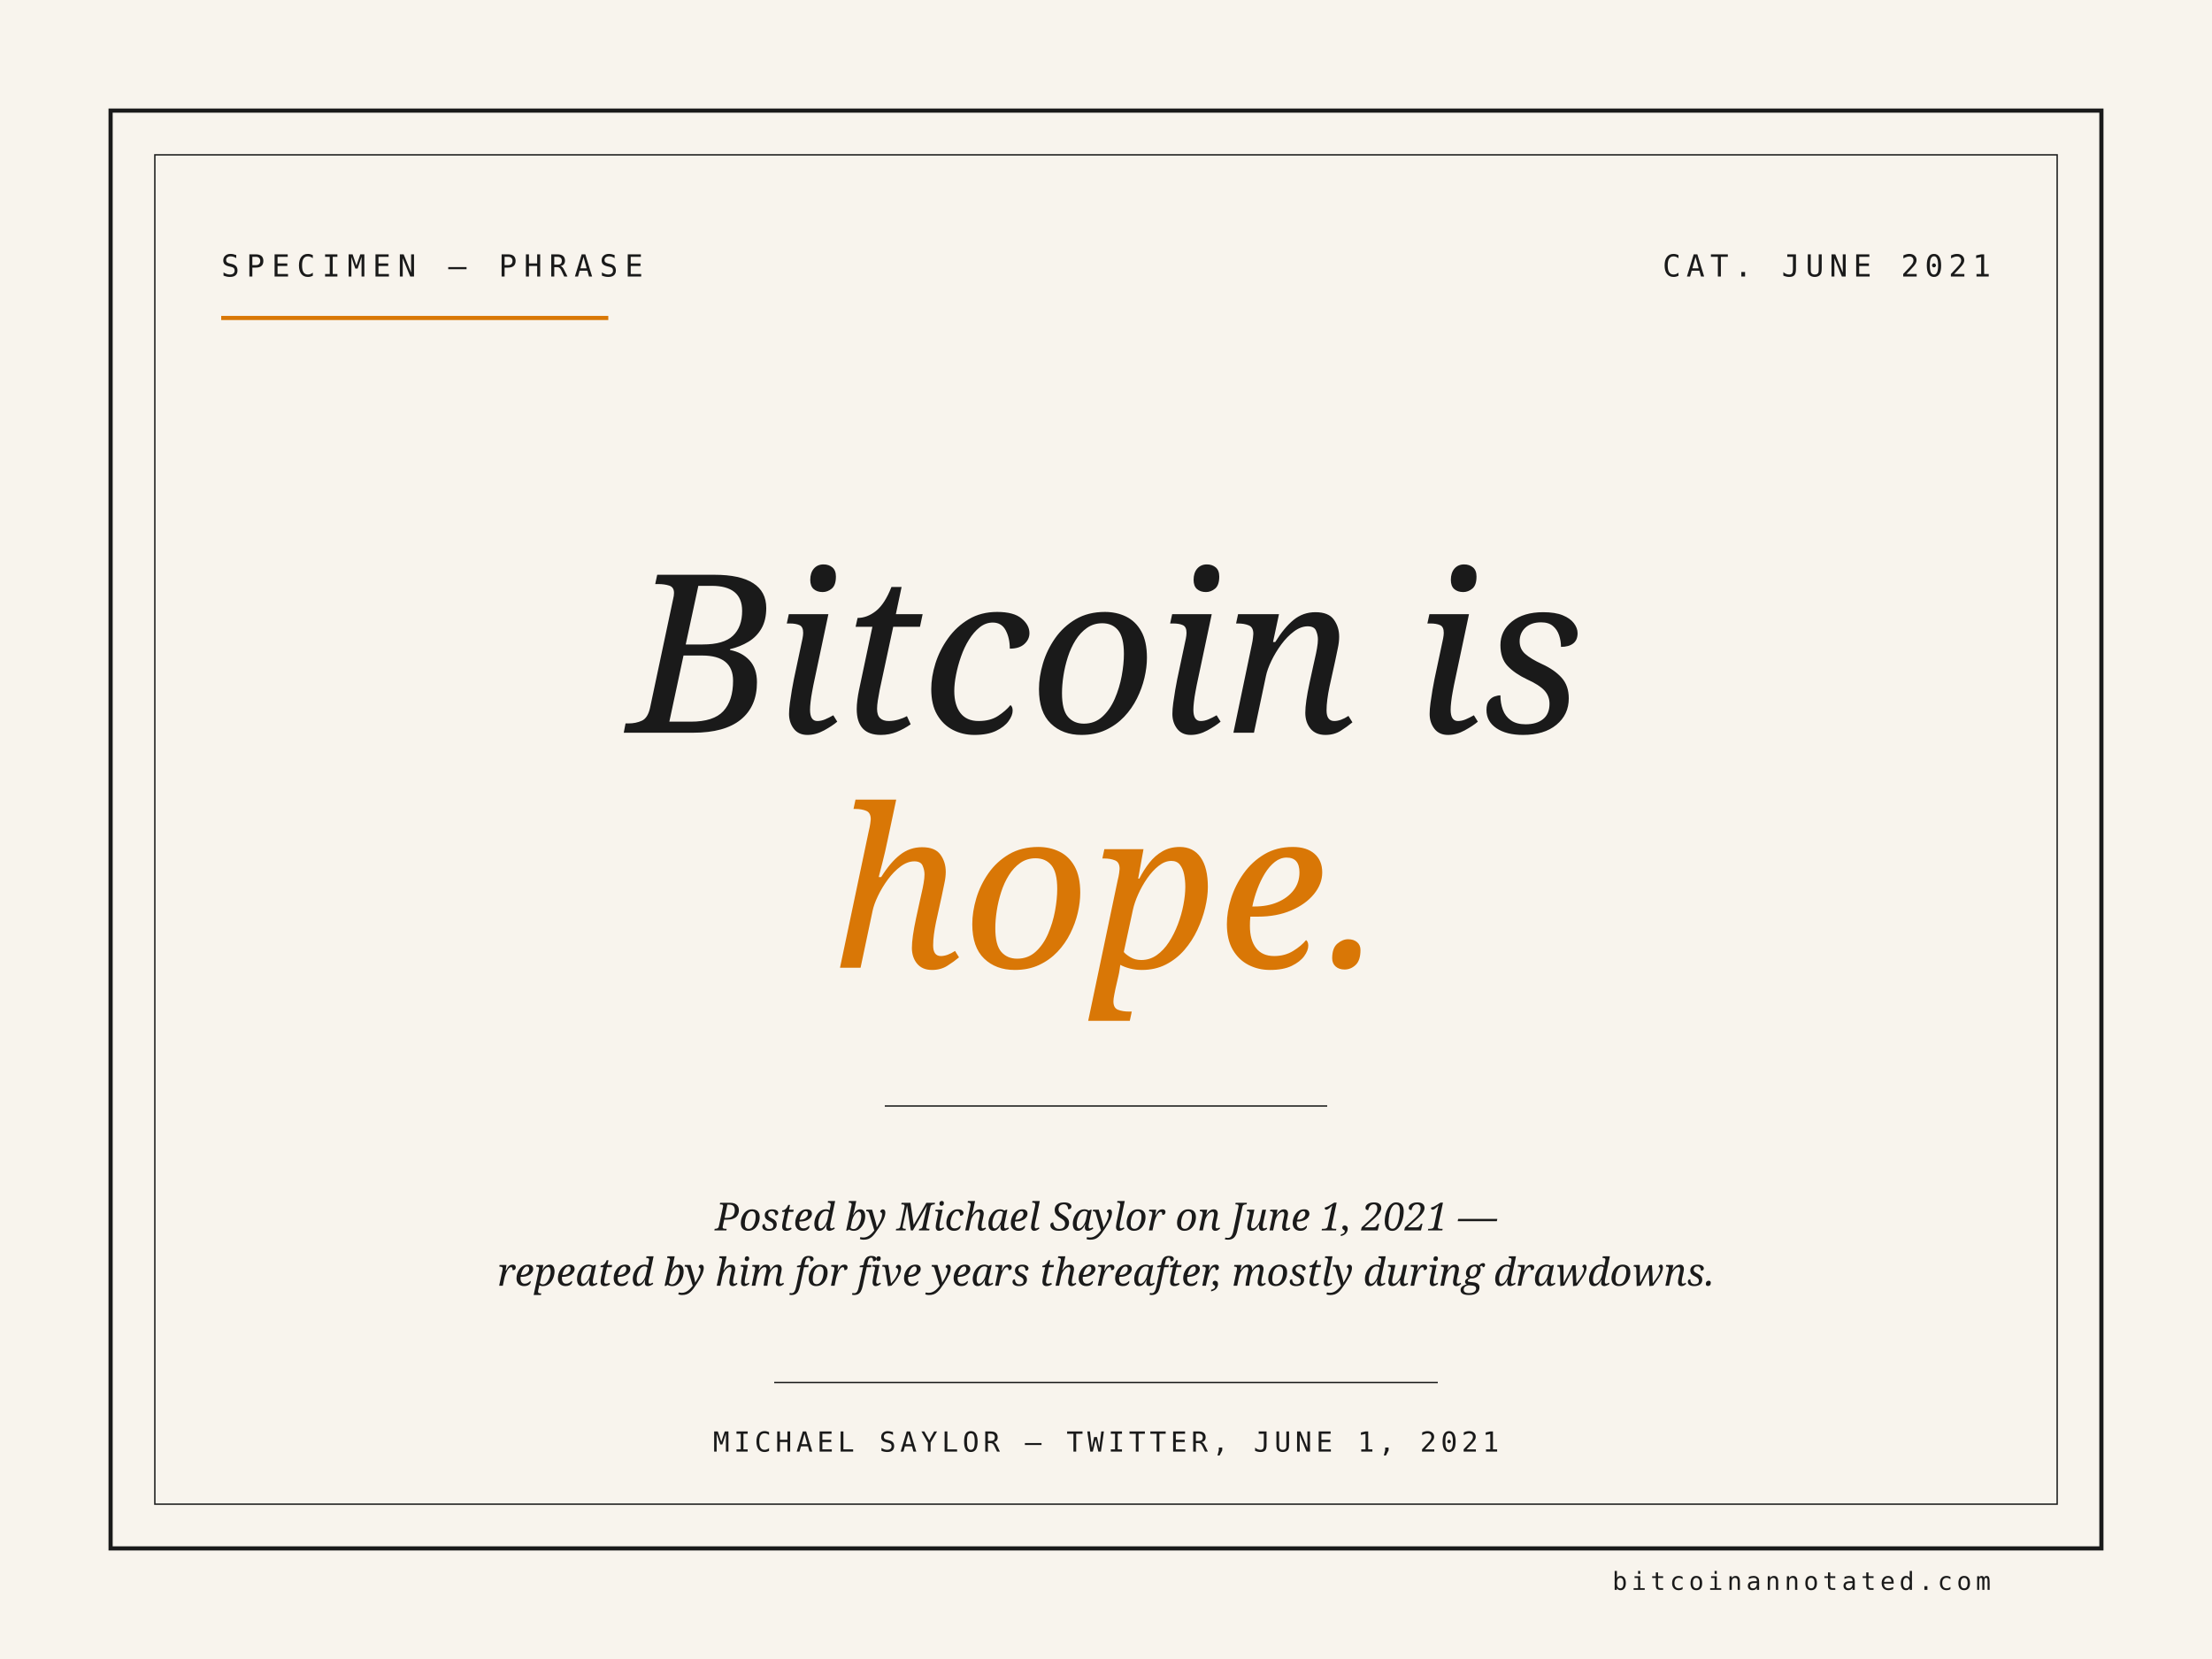
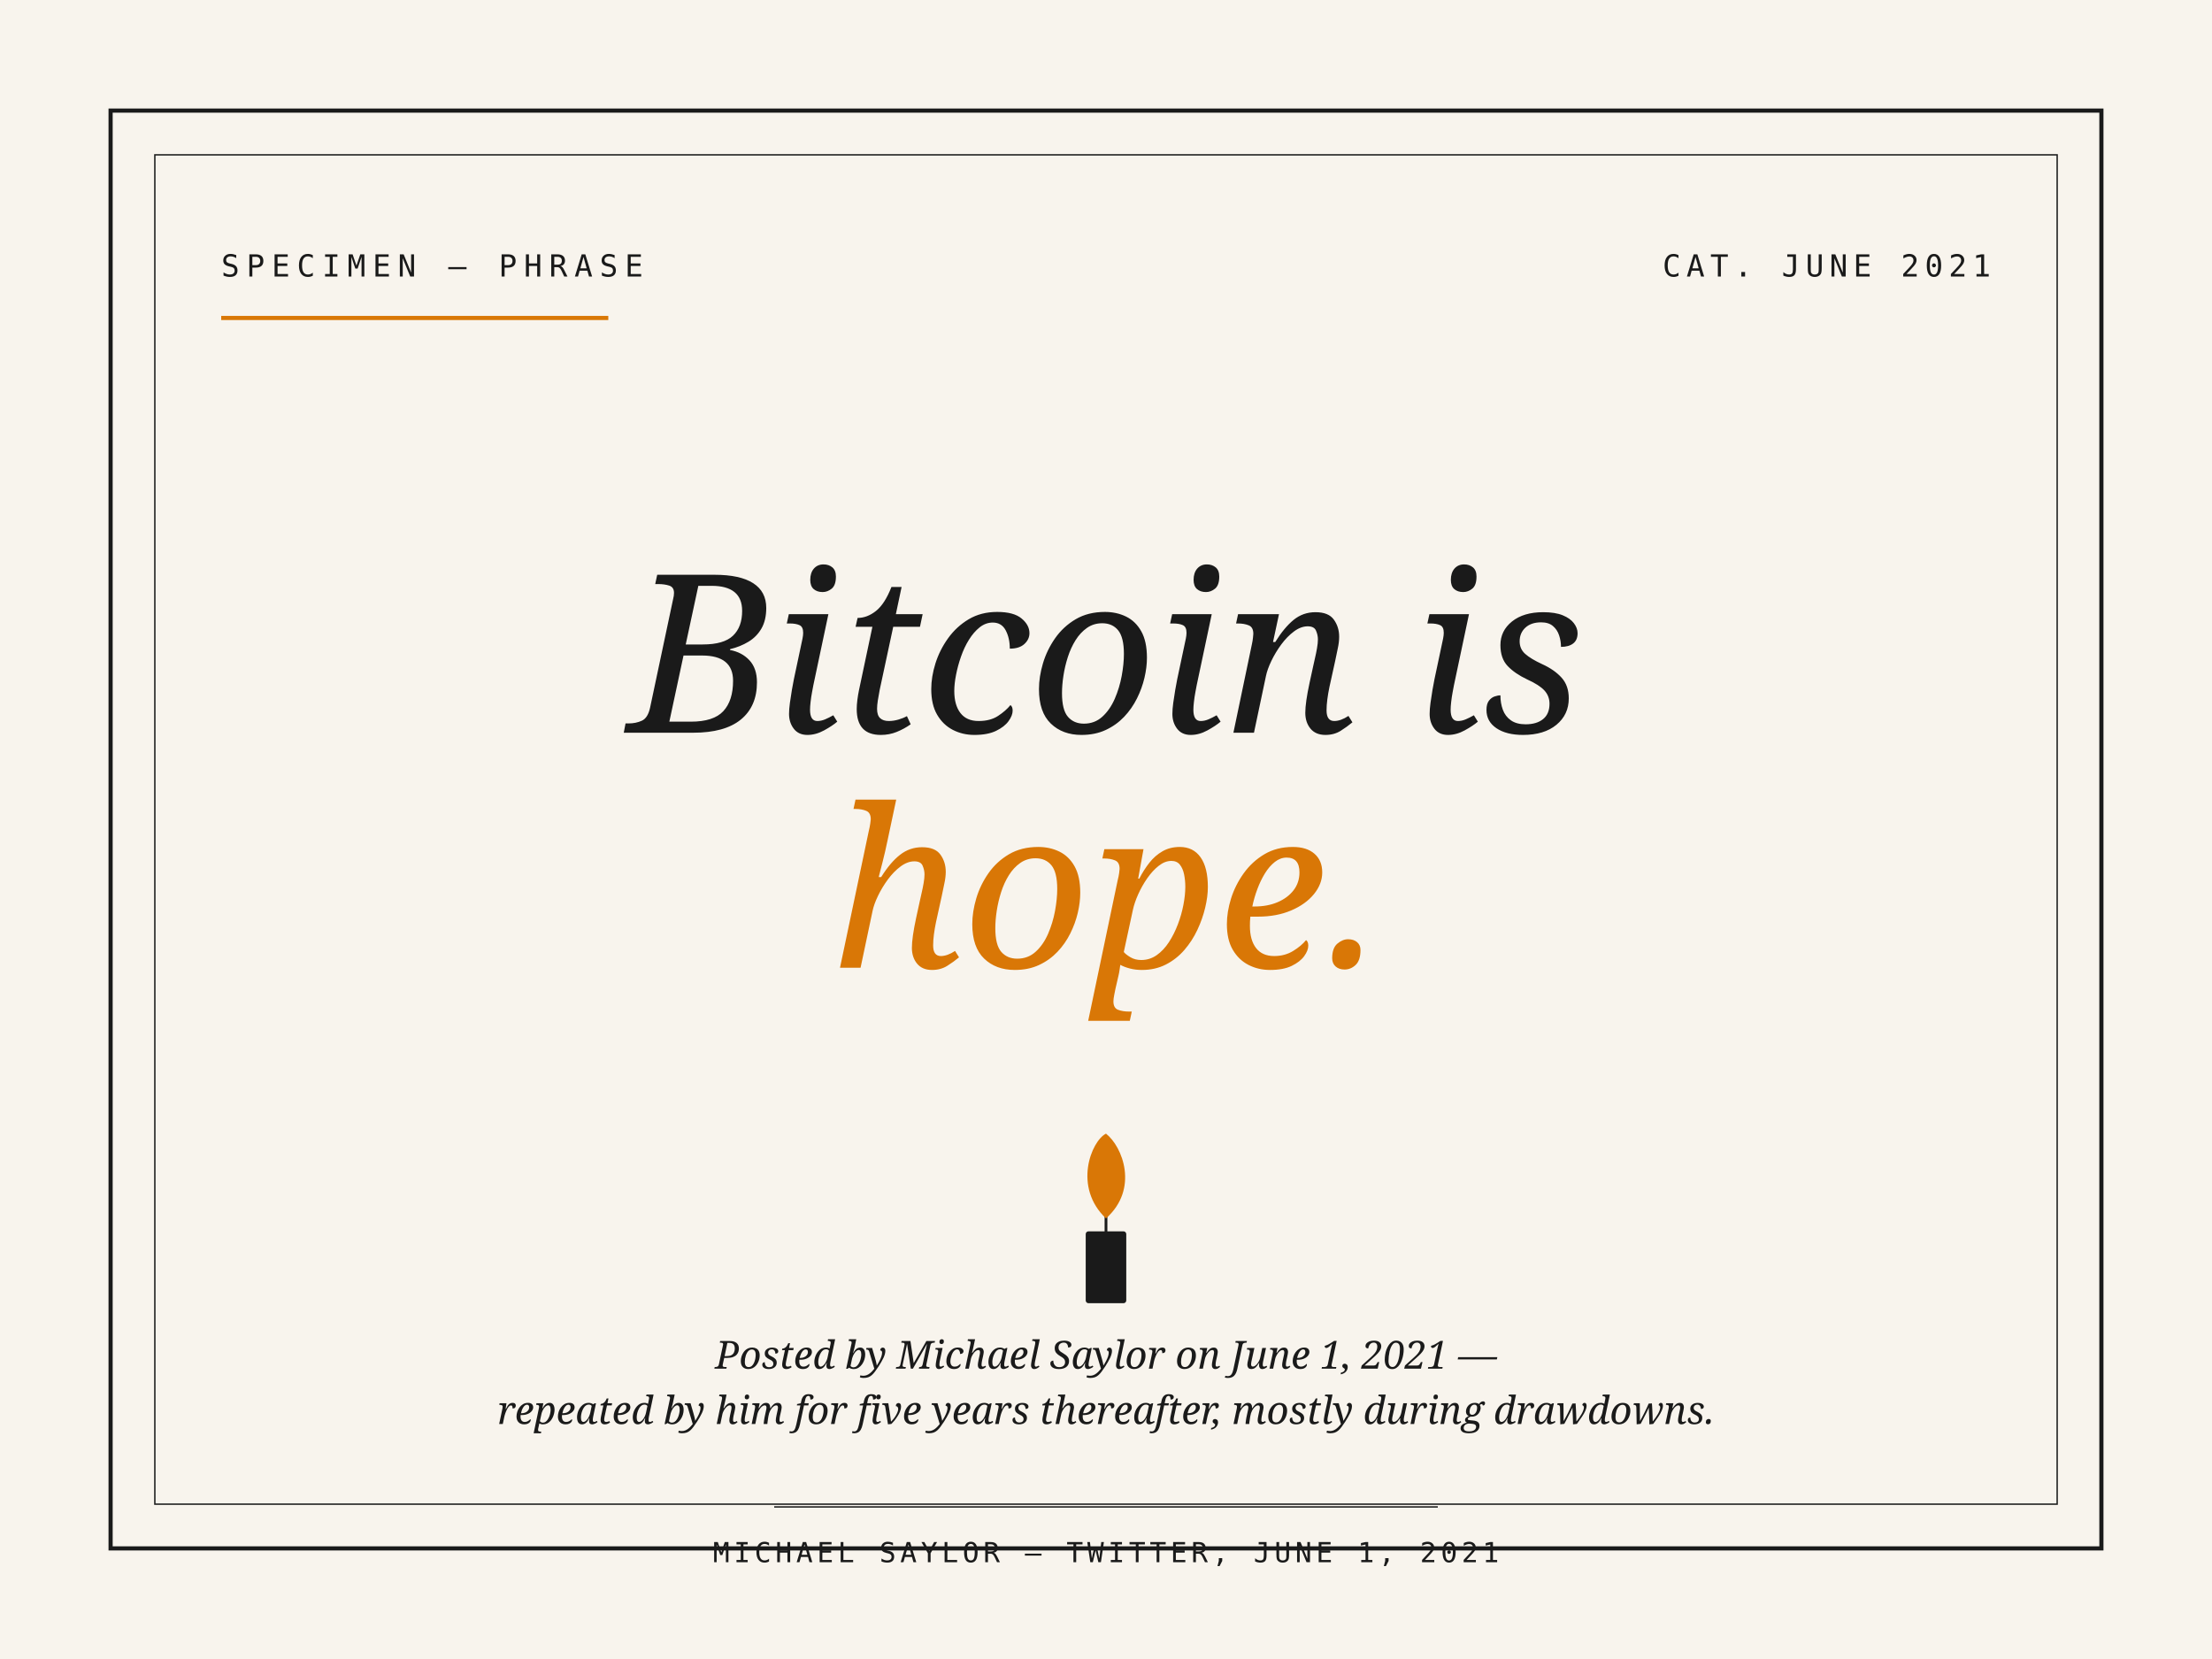
<svg xmlns="http://www.w3.org/2000/svg" viewBox="0 0 800 600" width="800" height="600">
  <rect width="800" height="600" fill="#f8f4ed" />
  <rect x="40" y="40" width="720" height="520" fill="none" stroke="#1a1a1a" stroke-width="1.5" />
  <rect x="56" y="56" width="688" height="488" fill="none" stroke="#1a1a1a" stroke-width="0.5" />
  <text x="80" y="100" font-family="JetBrains Mono, monospace" font-size="11" fill="#1a1a1a" letter-spacing="2.5">SPECIMEN — PHRASE</text>
  <line x1="80" y1="115" x2="220" y2="115" stroke="#d97706" stroke-width="1.5" />
  <text x="720" y="100" font-family="JetBrains Mono, monospace" font-size="11" fill="#1a1a1a" letter-spacing="2" text-anchor="end">CAT. JUNE 2021</text>
  <text x="400" y="265" font-family="EB Garamond, Garamond, serif" font-style="italic" font-size="80" fill="#1a1a1a" text-anchor="middle" font-weight="500">Bitcoin is</text>
  <text x="400" y="350" font-family="EB Garamond, Garamond, serif" font-style="italic" font-size="80" fill="#d97706" text-anchor="middle" font-weight="500">hope.</text>
-   <line x1="320" y1="400" x2="480" y2="400" stroke="#1a1a1a" stroke-width="0.5" />
-   <text x="400" y="445" font-family="EB Garamond, Garamond, serif" font-style="italic" font-size="14" fill="#1a1a1a" text-anchor="middle">Posted by Michael Saylor on June 1, 2021 —</text>
-   <text x="400" y="465" font-family="EB Garamond, Garamond, serif" font-style="italic" font-size="14" fill="#1a1a1a" text-anchor="middle">repeated by him for five years thereafter, mostly during drawdowns.</text>
-   <line x1="280" y1="500" x2="520" y2="500" stroke="#1a1a1a" stroke-width="0.5" />
-   <text x="400" y="525" font-family="JetBrains Mono, monospace" font-size="10" fill="#1a1a1a" letter-spacing="1.5" text-anchor="middle">MICHAEL SAYLOR — TWITTER, JUNE 1, 2021</text>
-   <text x="720" y="575" font-family="JetBrains Mono, monospace" font-size="9" fill="#1a1a1a" letter-spacing="1.5" text-anchor="end">bitcoinannotated.com</text>
+   <g transform="translate(360.00,392.00) scale(0.3333)">
+     <g transform="translate(120,140)">
+       <rect x="-22" y="20" width="44" height="78" rx="3" fill="#1a1a1a" />
+       <line x1="0" y1="20" x2="0" y2="4" stroke="#1a1a1a" stroke-width="3" stroke-linecap="round" />
+       <path d="M 0 6 C -36 -28 -16 -78 0 -86 C 18 -72 36 -26 0 6 Z" fill="#d97706" />
+     </g>
+   </g>
+   <text x="400" y="495" font-family="EB Garamond, Garamond, serif" font-style="italic" font-size="14" fill="#1a1a1a" text-anchor="middle">Posted by Michael Saylor on June 1, 2021 —</text>
+   <text x="400" y="515" font-family="EB Garamond, Garamond, serif" font-style="italic" font-size="14" fill="#1a1a1a" text-anchor="middle">repeated by him for five years thereafter, mostly during drawdowns.</text>
+   <line x1="280" y1="545" x2="520" y2="545" stroke="#1a1a1a" stroke-width="0.5" />
+   <text x="400" y="565" font-family="JetBrains Mono, monospace" font-size="10" fill="#1a1a1a" letter-spacing="1.5" text-anchor="middle">MICHAEL SAYLOR — TWITTER, JUNE 1, 2021</text>
</svg>
